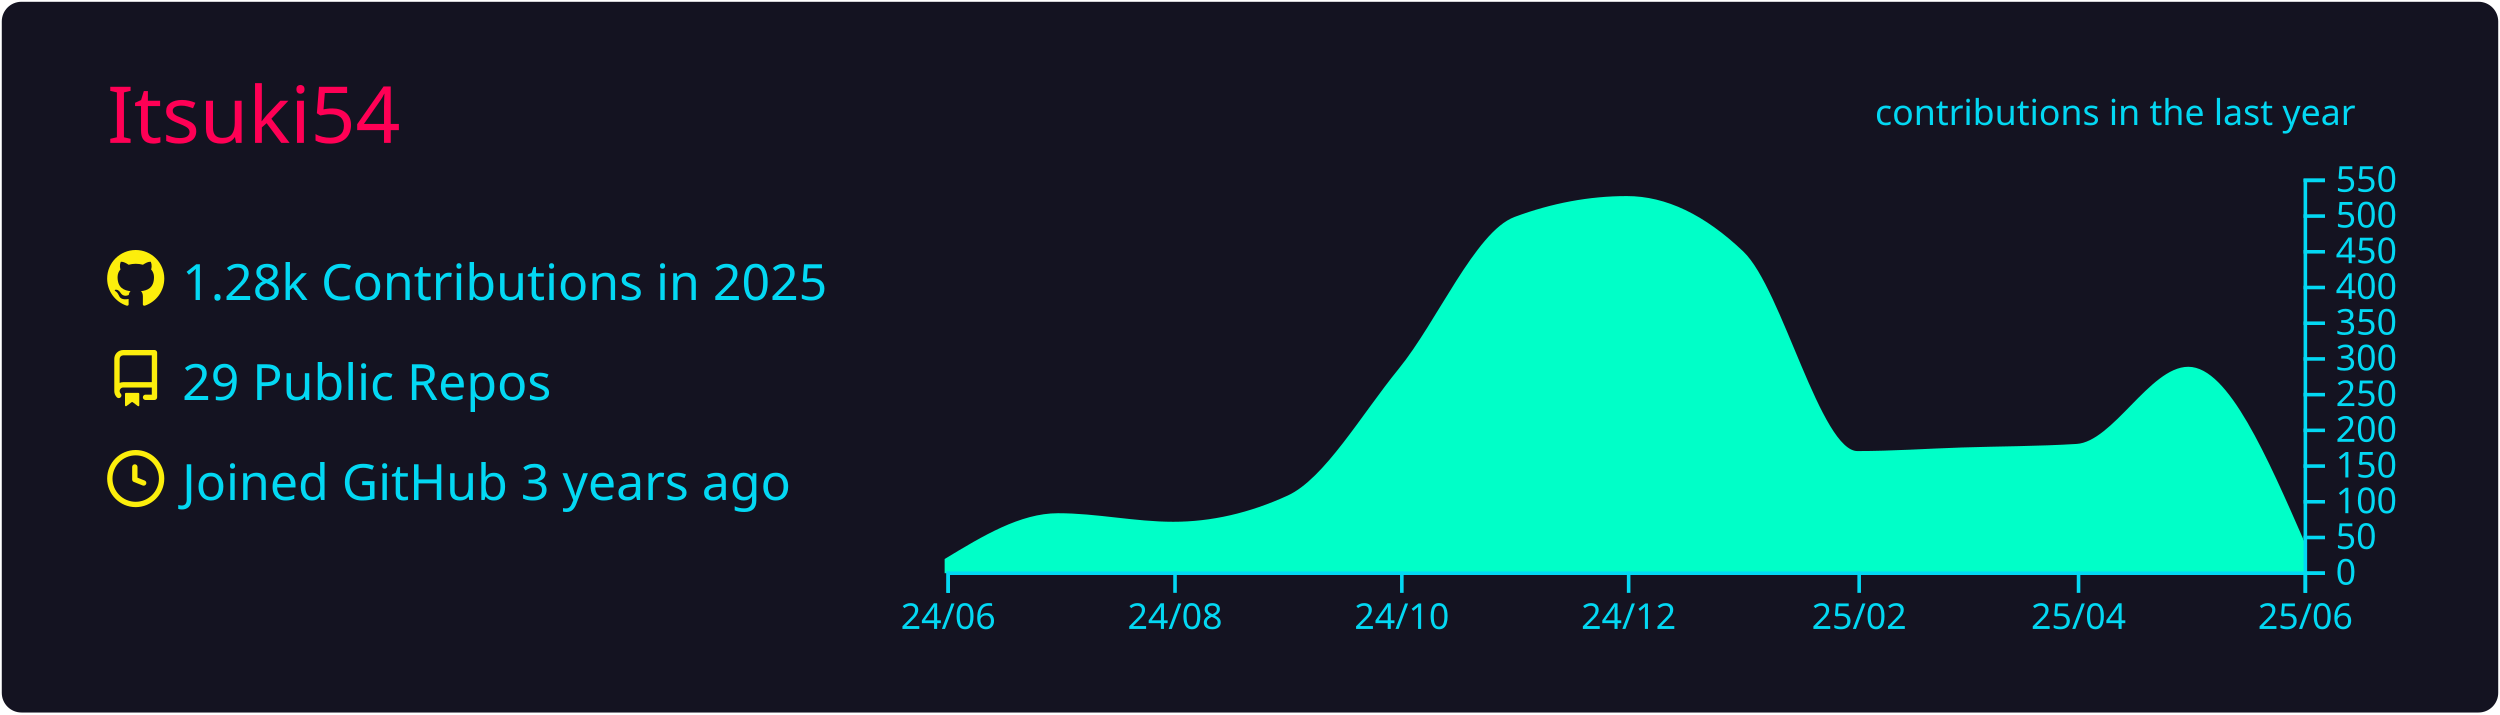
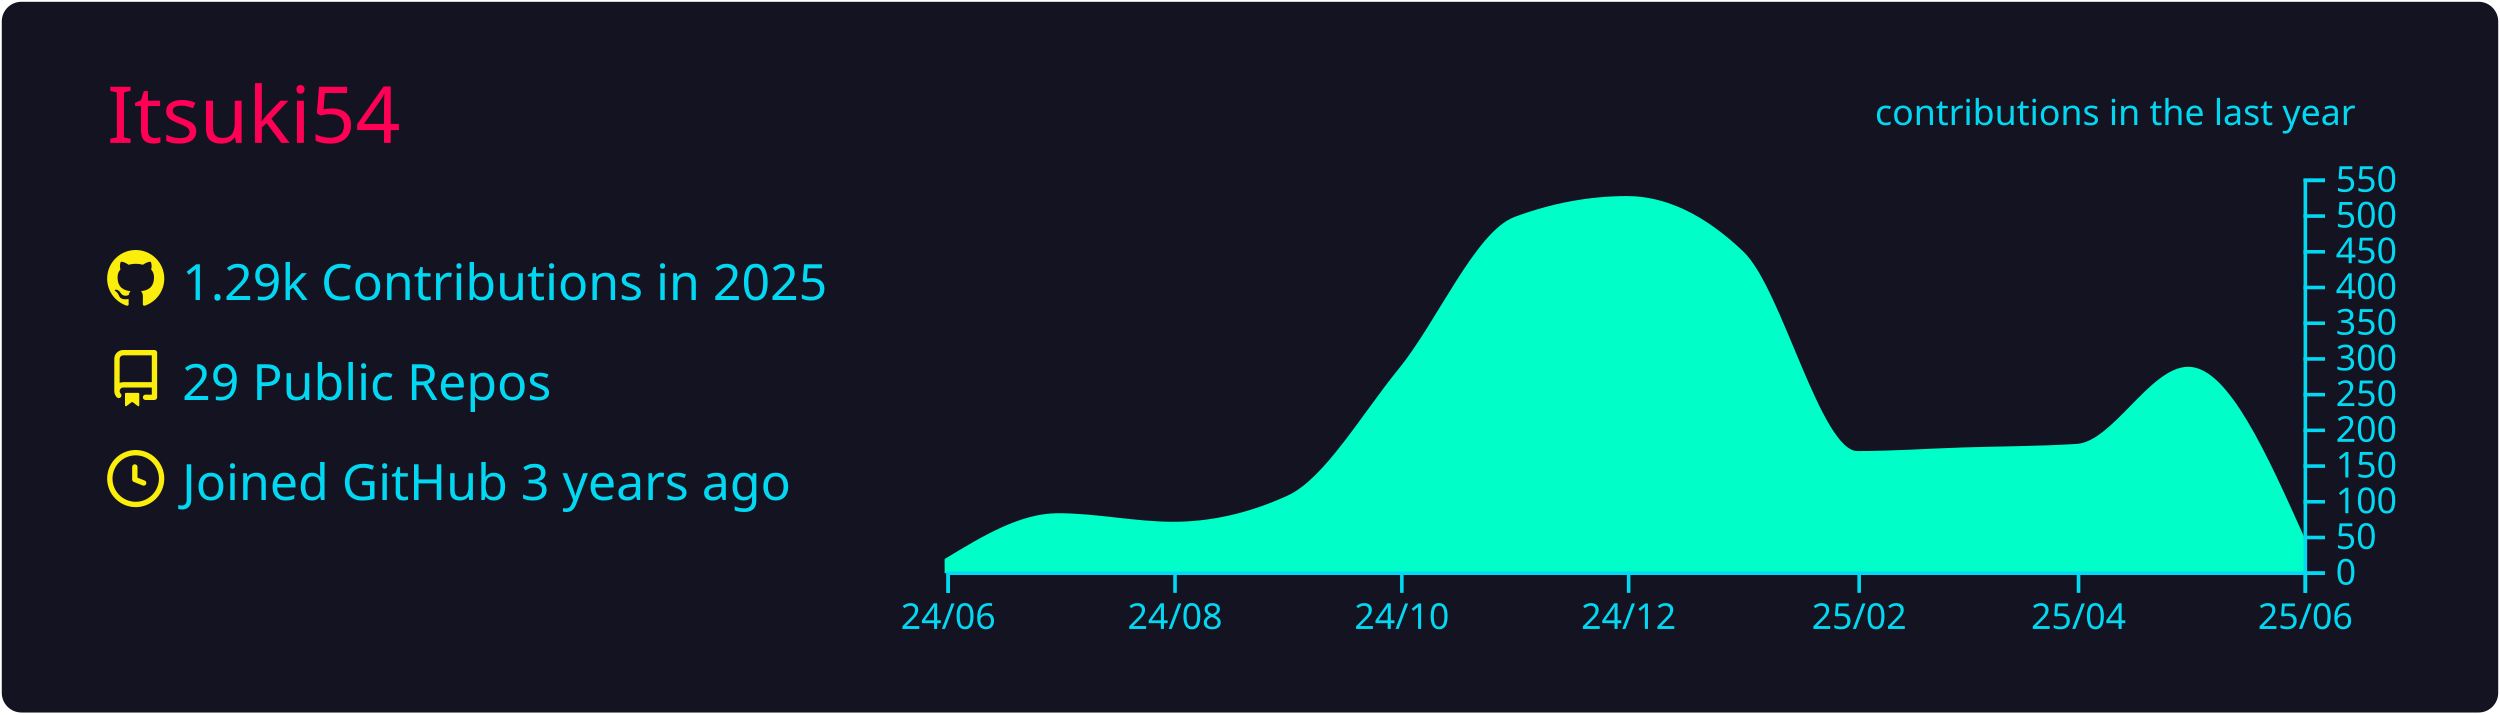
<svg xmlns="http://www.w3.org/2000/svg" width="700" height="200" viewBox="0 0 700 200">
  <style>* {
          font-family: 'Segoe UI', Ubuntu, "Helvetica Neue", Sans-Serif
        }</style>
  <rect x="1" y="1" rx="5" ry="5" height="99%" width="99.714%" stroke="#141321" stroke-width="1" fill="#141321" stroke-opacity="1" />
  <text x="30" y="40" style="font-size: 22px; fill: #ff0055;">Itsuki54</text>
  <g transform="translate(0,40)">
    <g transform="translate(30,30)">
      <g transform="translate(0,0)" width="14" height="14" fill="#fcee0c">
        <path fill-rule="evenodd" d="M8 0C3.58 0 0 3.58 0 8c0 3.54 2.29 6.53 5.47 7.59.4.07.55-.17.55-.38 0-.19-.01-.82-.01-1.49-2.01.37-2.53-.49-2.69-.94-.09-.23-.48-.94-.82-1.13-.28-.15-.68-.52-.01-.53.63-.01 1.08.58 1.23.82.72 1.21 1.87.87 2.33.66.07-.52.28-.87.51-1.07-1.78-.2-3.64-.89-3.64-3.95 0-.87.31-1.59.82-2.15-.08-.2-.36-1.02.08-2.12 0 0 .67-.21 2.2.82.64-.18 1.32-.27 2-.27.68 0 1.36.09 2 .27 1.53-1.04 2.2-.82 2.2-.82.44 1.1.16 1.92.08 2.12.51.56.82 1.27.82 2.15 0 3.07-1.87 3.75-3.65 3.95.29.25.54.73.54 1.48 0 1.07-.01 1.93-.01 2.2 0 .21.15.46.55.38A8.013 8.013 0 0016 8c0-4.42-3.58-8-8-8z" />
      </g>
      <g transform="translate(0,28)" width="14" height="14" fill="#fcee0c">
        <path fill-rule="evenodd" d="M2 2.5A2.5 2.5 0 014.5 0h8.75a.75.75 0 01.75.75v12.5a.75.75 0 01-.75.75h-2.5a.75.75 0 110-1.5h1.75v-2h-8a1 1 0 00-.714 1.7.75.75 0 01-1.072 1.05A2.495 2.495 0 012 11.5v-9zm10.5-1V9h-8c-.356 0-.694.074-1 .208V2.5a1 1 0 011-1h8zM5 12.25v3.25a.25.25 0 00.4.2l1.45-1.087a.25.25 0 01.3 0L8.6 15.7a.25.25 0 00.4-.2v-3.25a.25.25 0 00-.25-.25h-3.5a.25.25 0 00-.25.25z" />
      </g>
      <g transform="translate(0,56)" width="14" height="14" fill="#fcee0c">
        <path fill-rule="evenodd" d="M1.5 8a6.5 6.5 0 1113 0 6.5 6.5 0 01-13 0zM8 0a8 8 0 100 16A8 8 0 008 0zm.5 4.75a.75.75 0 00-1.5 0v3.5a.75.75 0 00.471.696l2.5 1a.75.75 0 00.557-1.392L8.5 7.742V4.75z" />
      </g>
-       <text x="21" y="14" style="fill: #03d8f3; font-size: 14px;">1.28k Contributions in 2025</text>
+       <text x="21" y="14" style="fill: #03d8f3; font-size: 14px;">1.29k Contributions in 2025</text>
      <text x="21" y="42" style="fill: #03d8f3; font-size: 14px;">29 Public Repos</text>
      <text x="21" y="70" style="fill: #03d8f3; font-size: 14px;">Joined GitHub 3 years ago</text>
    </g>
    <g color="#00ffc8" transform="translate(295,10)">
-       <path transform="translate(-30,0)" stroke="#00ffc8" fill="#00ffc8" opacity="1" d="M0,106.8C10.411,100.5,20.822,94.2,31.233,94.2C41.991,94.2,52.749,96.6,63.507,96.6C74.265,96.6,85.023,94.133,95.781,89.2C106.192,84.426,116.603,66.357,127.014,53.6C137.772,40.418,148.53,15.196,159.288,11.2C169.699,7.333,180.11,5.4,190.521,5.4C201.279,5.4,212.037,10.533,222.795,20.8C233.553,31.067,244.311,76.8,255.068,76.8C264.785,76.8,274.502,76.118,284.219,75.8C294.977,75.448,305.735,75.467,316.493,74.8C326.904,74.155,337.315,53.2,347.726,53.2C358.484,53.2,369.242,77.8,380,102.4L380,110C369.242,110,358.484,110,347.726,110C337.315,110,326.904,110,316.493,110C305.735,110,294.977,110,284.219,110C274.502,110,264.785,110,255.068,110C244.311,110,233.553,110,222.795,110C212.037,110,201.279,110,190.521,110C180.11,110,169.699,110,159.288,110C148.53,110,137.772,110,127.014,110C116.603,110,106.192,110,95.781,110C85.023,110,74.265,110,63.507,110C52.749,110,41.991,110,31.233,110C20.822,110,10.411,110,0,110Z" />
+       <path transform="translate(-30,0)" stroke="#00ffc8" fill="#00ffc8" opacity="1" d="M0,106.8C10.411,100.5,20.822,94.2,31.233,94.2C41.991,94.2,52.749,96.6,63.507,96.6C74.265,96.6,85.023,94.133,95.781,89.2C106.192,84.426,116.603,66.357,127.014,53.6C137.772,40.418,148.53,15.196,159.288,11.2C169.699,7.333,180.11,5.4,190.521,5.4C201.279,5.4,212.037,10.533,222.795,20.8C233.553,31.067,244.311,76.8,255.068,76.8C264.785,76.8,274.502,76.118,284.219,75.8C294.977,75.448,305.735,75.467,316.493,74.8C326.904,74.155,337.315,53.2,347.726,53.2C358.484,53.2,369.242,77.2,380,101.2L380,110C369.242,110,358.484,110,347.726,110C337.315,110,326.904,110,316.493,110C305.735,110,294.977,110,284.219,110C274.502,110,264.785,110,255.068,110C244.311,110,233.553,110,222.795,110C212.037,110,201.279,110,190.521,110C180.11,110,169.699,110,159.288,110C148.53,110,137.772,110,127.014,110C116.603,110,106.192,110,95.781,110C85.023,110,74.265,110,63.507,110C52.749,110,41.991,110,31.233,110C20.822,110,10.411,110,0,110Z" />
      <g color="#03d8f3" transform="translate(-30,110)" fill="none" font-size="10" font-family="sans-serif" text-anchor="middle">
        <path class="domain" stroke="currentColor" d="M0.5,6V0.5H380.5V6" />
        <g class="tick" opacity="1" transform="translate(0.5,0)">
          <line stroke="currentColor" y2="6" />
          <text fill="currentColor" y="9" dy="0.71em">24/06</text>
        </g>
        <g class="tick" opacity="1" transform="translate(64.00685,0)">
          <line stroke="currentColor" y2="6" />
          <text fill="currentColor" y="9" dy="0.71em">24/08</text>
        </g>
        <g class="tick" opacity="1" transform="translate(127.5137,0)">
          <line stroke="currentColor" y2="6" />
          <text fill="currentColor" y="9" dy="0.71em">24/10</text>
        </g>
        <g class="tick" opacity="1" transform="translate(191.0205,0)">
          <line stroke="currentColor" y2="6" />
          <text fill="currentColor" y="9" dy="0.71em">24/12</text>
        </g>
        <g class="tick" opacity="1" transform="translate(255.5685,0)">
          <line stroke="currentColor" y2="6" />
          <text fill="currentColor" y="9" dy="0.71em">25/02</text>
        </g>
        <g class="tick" opacity="1" transform="translate(316.9932,0)">
          <line stroke="currentColor" y2="6" />
          <text fill="currentColor" y="9" dy="0.71em">25/04</text>
        </g>
        <g class="tick" opacity="1" transform="translate(380.5,0)">
          <line stroke="currentColor" y2="6" />
          <text fill="currentColor" y="9" dy="0.71em">25/06</text>
        </g>
      </g>
      <g color="#03d8f3" transform="translate(350,0)" fill="none" font-size="10" font-family="sans-serif" text-anchor="start">
        <path class="domain" stroke="currentColor" d="M6,110.5H0.5V0.5H6" />
        <g class="tick" opacity="1" transform="translate(0,110.5)">
          <line stroke="currentColor" x2="6" />
          <text fill="currentColor" x="9" dy="0.32em">0</text>
        </g>
        <g class="tick" opacity="1" transform="translate(0,100.5)">
          <line stroke="currentColor" x2="6" />
          <text fill="currentColor" x="9" dy="0.32em">50</text>
        </g>
        <g class="tick" opacity="1" transform="translate(0,90.5)">
          <line stroke="currentColor" x2="6" />
          <text fill="currentColor" x="9" dy="0.32em">100</text>
        </g>
        <g class="tick" opacity="1" transform="translate(0,80.5)">
          <line stroke="currentColor" x2="6" />
          <text fill="currentColor" x="9" dy="0.32em">150</text>
        </g>
        <g class="tick" opacity="1" transform="translate(0,70.5)">
          <line stroke="currentColor" x2="6" />
          <text fill="currentColor" x="9" dy="0.32em">200</text>
        </g>
        <g class="tick" opacity="1" transform="translate(0,60.5)">
          <line stroke="currentColor" x2="6" />
          <text fill="currentColor" x="9" dy="0.32em">250</text>
        </g>
        <g class="tick" opacity="1" transform="translate(0,50.5)">
          <line stroke="currentColor" x2="6" />
          <text fill="currentColor" x="9" dy="0.32em">300</text>
        </g>
        <g class="tick" opacity="1" transform="translate(0,40.5)">
          <line stroke="currentColor" x2="6" />
          <text fill="currentColor" x="9" dy="0.32em">350</text>
        </g>
        <g class="tick" opacity="1" transform="translate(0,30.5)">
          <line stroke="currentColor" x2="6" />
          <text fill="currentColor" x="9" dy="0.32em">400</text>
        </g>
        <g class="tick" opacity="1" transform="translate(0,20.5)">
          <line stroke="currentColor" x2="6" />
          <text fill="currentColor" x="9" dy="0.32em">450</text>
        </g>
        <g class="tick" opacity="1" transform="translate(0,10.5)">
          <line stroke="currentColor" x2="6" />
          <text fill="currentColor" x="9" dy="0.32em">500</text>
        </g>
        <g class="tick" opacity="1" transform="translate(0,0.5)">
          <line stroke="currentColor" x2="6" />
          <text fill="currentColor" x="9" dy="0.32em">550</text>
        </g>
      </g>
      <g>
        <text y="-15" x="230" style="fill: #03d8f3; font-size: 10px;">contributions in the last year</text>
      </g>
    </g>
  </g>
</svg>
